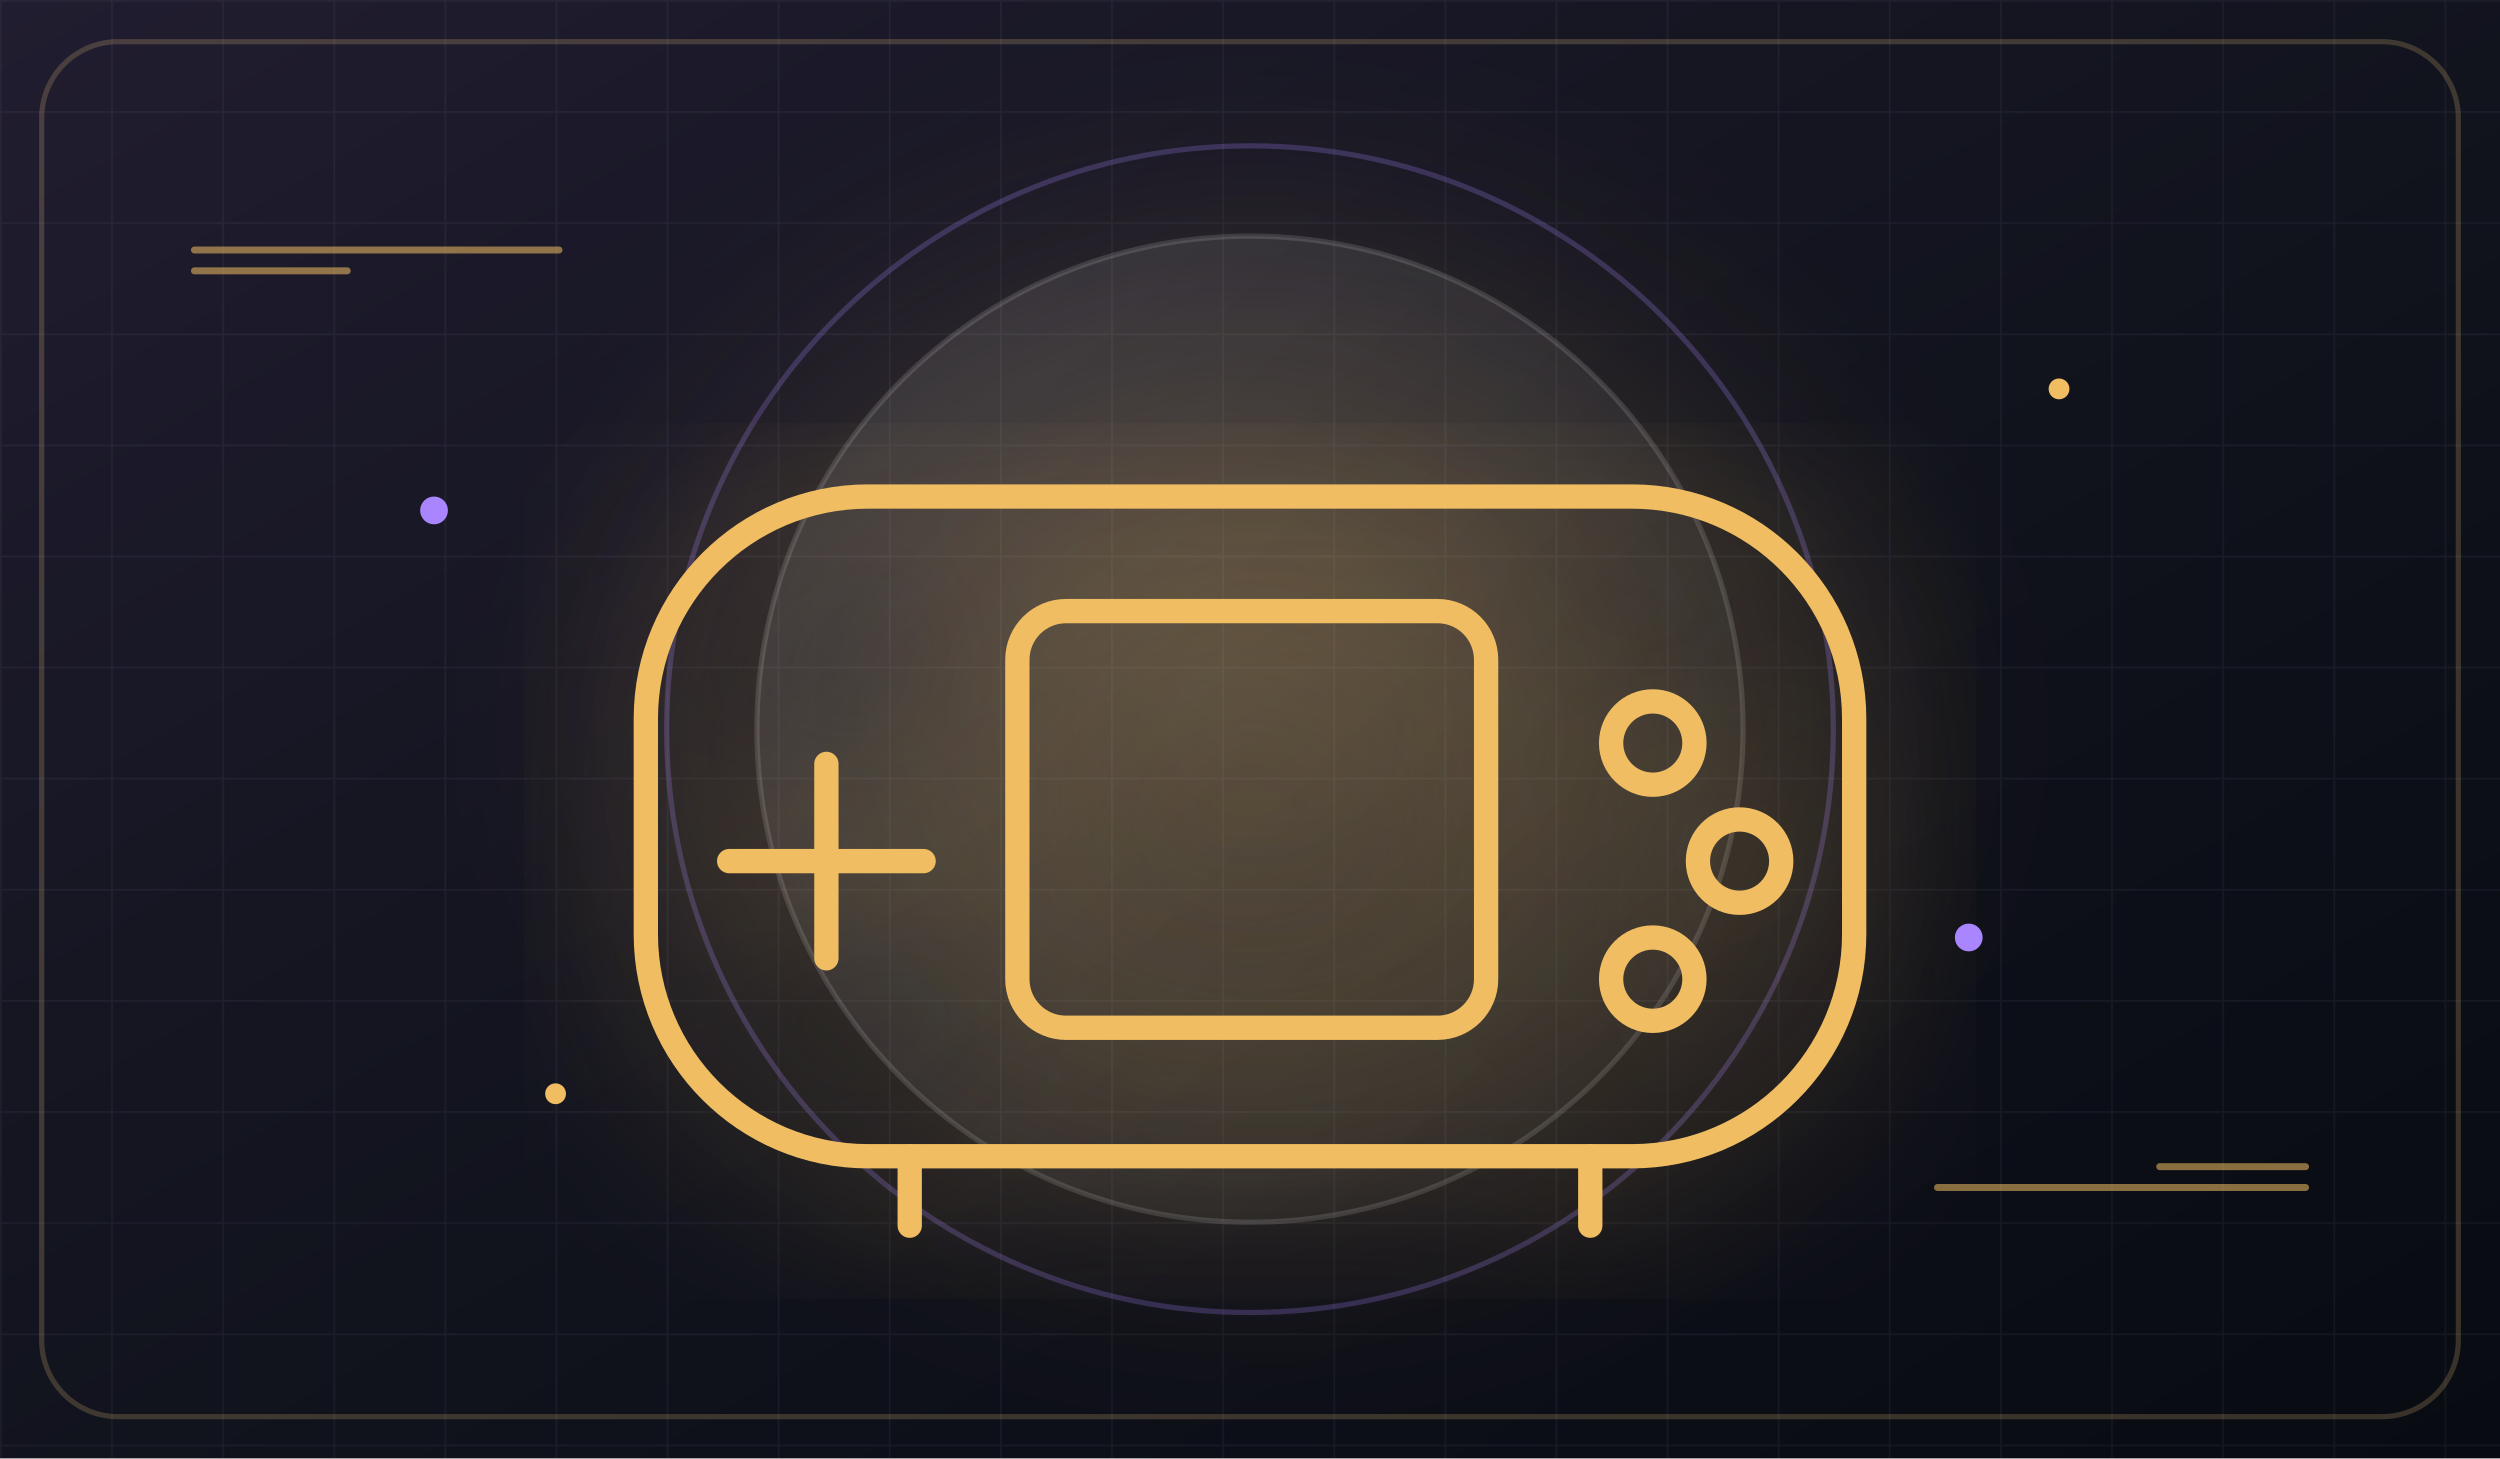
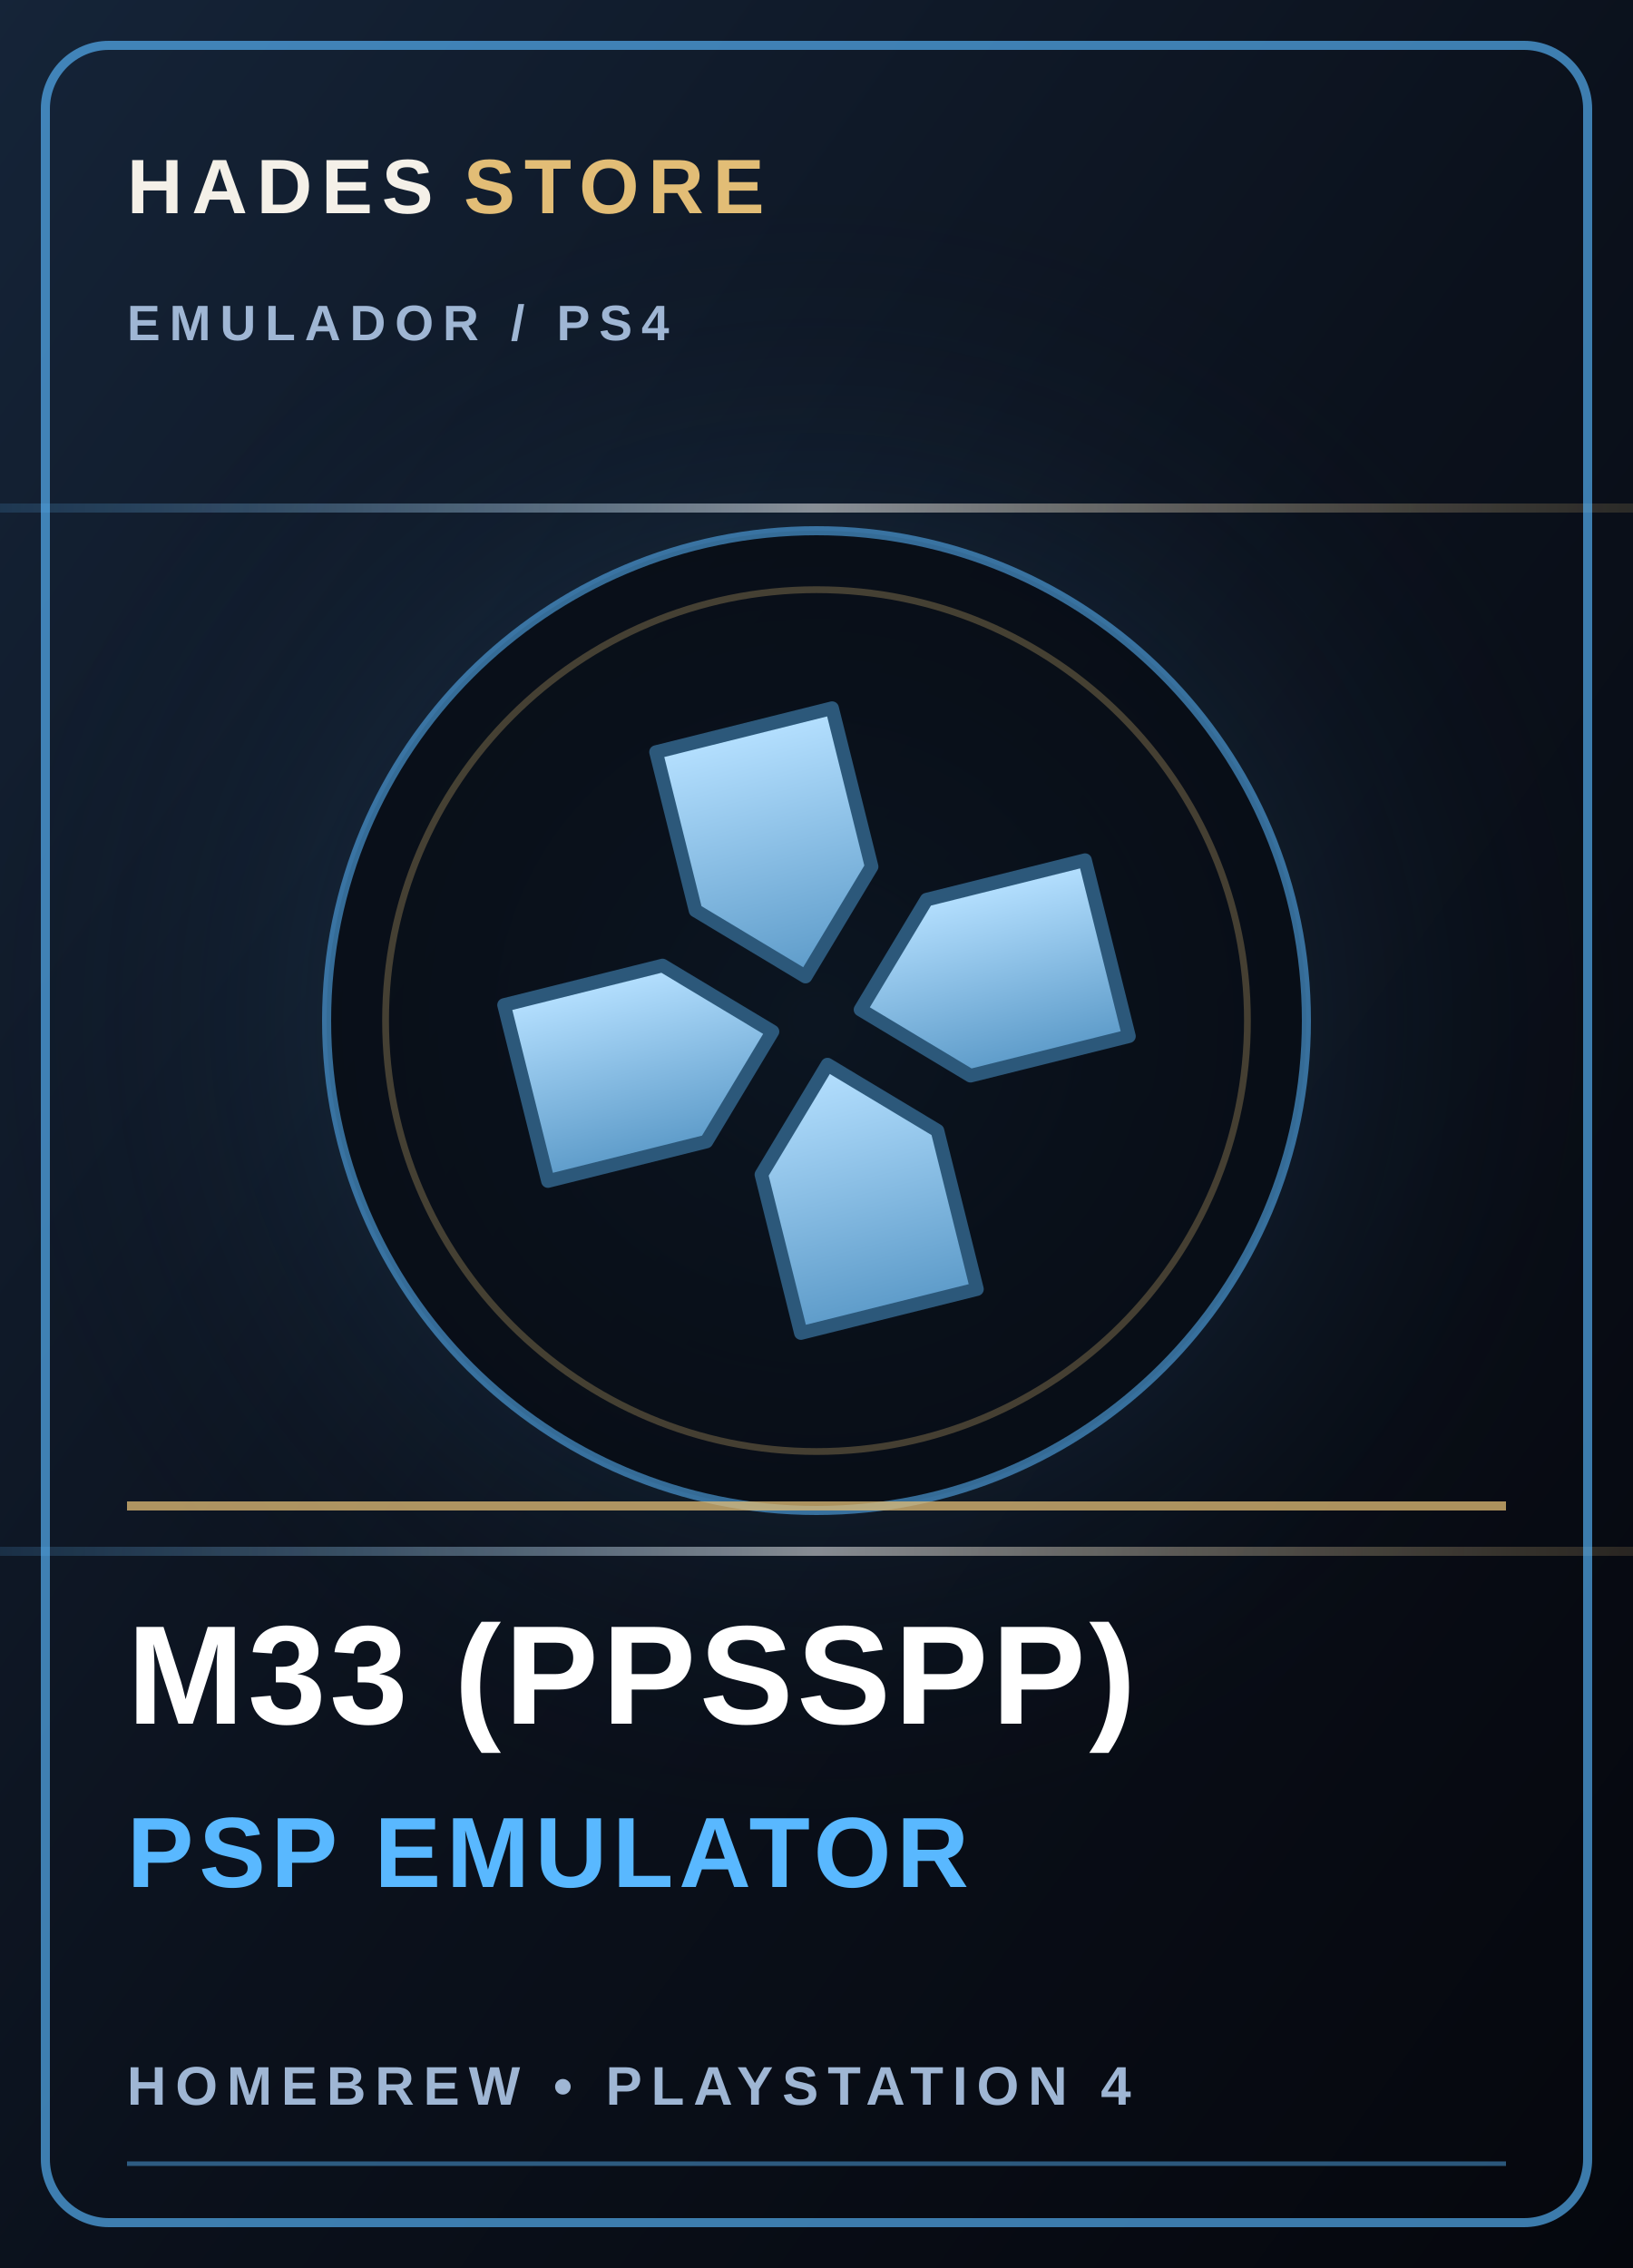
- <svg xmlns="http://www.w3.org/2000/svg" viewBox="0 0 720 420" role="img" aria-label="Ilustração estilizada HADES Store">
+ <svg xmlns="http://www.w3.org/2000/svg" viewBox="0 0 360 500" role="img" aria-labelledby="title desc">
  <defs>
-     <linearGradient id="bg" x1="0" y1="0" x2="1" y2="1">
-       <stop stop-color="#211d30" />
-       <stop offset=".52" stop-color="#11131d" />
-       <stop offset="1" stop-color="#090b12" />
+     <linearGradient id="bg-ppsspp" x1="0" y1="0" x2="1" y2="1">
+       <stop stop-color="#152438" />
+       <stop offset=".52" stop-color="#0b111c" />
+       <stop offset="1" stop-color="#05070d" />
    </linearGradient>
-     <radialGradient id="glow">
-       <stop stop-color="#f0bd62" stop-opacity=".32" />
-       <stop offset="1" stop-color="#f0bd62" stop-opacity="0" />
+     <radialGradient id="glow-ppsspp">
+       <stop stop-color="#59b8ff" stop-opacity=".35" />
+       <stop offset="1" stop-color="#05070d" stop-opacity="0" />
    </radialGradient>
-     <linearGradient id="glass" x1="0" y1="0" x2="1" y2="1">
-       <stop stop-color="#fff" stop-opacity=".1" />
-       <stop offset="1" stop-color="#fff" stop-opacity=".015" />
+     <linearGradient id="dpad-fill" x1="0" y1="0" x2="0" y2="1">
+       <stop offset="0%" stop-color="#b5e0ff" />
+       <stop offset="100%" stop-color="#5d9bc9" />
    </linearGradient>
-     <pattern id="grid" width="32" height="32" patternUnits="userSpaceOnUse">
-       <path d="M32 0H0v32" fill="none" stroke="#d9d5ec" stroke-opacity=".055" stroke-width="1" />
-     </pattern>
-     <filter id="soft">
-       <feGaussianBlur stdDeviation="24" />
-     </filter>
+     <linearGradient id="foil-ppsspp" x1="0" y1="0" x2="1" y2="0">
+       <stop stop-color="#59b8ff" stop-opacity=".15" />
+       <stop offset=".5" stop-color="#fff" stop-opacity=".5" />
+       <stop offset="1" stop-color="#e2bd76" stop-opacity=".15" />
+     </linearGradient>
  </defs>
-   <rect width="720" height="420" fill="url(#bg)" />
-   <rect width="720" height="420" fill="url(#grid)" />
-   <ellipse cx="360" cy="210" rx="205" ry="175" fill="url(#glow)" filter="url(#soft)" />
-   <circle cx="360" cy="210" r="168" fill="none" stroke="#a985ff" stroke-opacity=".24" stroke-width="1.5" />
-   <circle cx="360" cy="210" r="142" fill="url(#glass)" stroke="#fff" stroke-opacity=".13" stroke-width="1.5" />
-   <path d="M56 72h105M56 78h44M558 342h106M622 336h42" stroke="#f0bd62" stroke-opacity=".55" stroke-width="2" stroke-linecap="round" />
-   <g fill="none" stroke="#f0bd62" stroke-width="12" stroke-linecap="round" stroke-linejoin="round" filter="url(#soft)" opacity=".25">
-     <rect x="186" y="143" width="348" height="190" rx="64" />
-     <rect x="293" y="176" width="135" height="120" rx="14" />
-     <path d="M238 220v56m-28-28h56" />
-     <circle cx="476" cy="214" r="12" />
-     <circle cx="501" cy="248" r="12" />
-     <circle cx="476" cy="282" r="12" />
-     <path d="M262 333v20m196-20v20" />
+   <rect width="360" height="500" fill="url(#bg-ppsspp)" />
+   <circle cx="180" cy="225" r="185" fill="url(#glow-ppsspp)" />
+   <path d="M0 112h360M0 342h360" stroke="url(#foil-ppsspp)" stroke-width="2" />
+   <rect x="10" y="10" width="340" height="480" rx="14" fill="none" stroke="#59b8ff" stroke-opacity=".65" stroke-width="2" />
+   <text x="28" y="47" fill="#f4f0e8" font-family="Arial,sans-serif" font-size="17" font-weight="800" letter-spacing="2">HADES <tspan fill="#e2bd76">STORE</tspan>
+   </text>
+   <text x="28" y="75" fill="#9fb6d4" font-family="Arial,sans-serif" font-size="11" font-weight="700" letter-spacing="2">EMULADOR  /  PS4</text>
+   <circle cx="180" cy="225" r="108" fill="#080c14" fill-opacity=".85" stroke="#59b8ff" stroke-opacity=".55" stroke-width="2" />
+   <circle cx="180" cy="225" r="95" fill="none" stroke="#e2bd76" stroke-opacity=".28" stroke-width="1.5" />
+   <g transform="translate(180, 225) rotate(-14)">
+     <polygon points="-20,-66 20,-66 20,-30 0,-10 -20,-30" fill="url(#dpad-fill)" stroke="#2c587a" stroke-width="3" stroke-linejoin="round" />
+     <polygon points="-20,66 20,66 20,30 0,10 -20,30" fill="url(#dpad-fill)" stroke="#2c587a" stroke-width="3" stroke-linejoin="round" />
+     <polygon points="-66,-20 -66,20 -30,20 -10,0 -30,-20" fill="url(#dpad-fill)" stroke="#2c587a" stroke-width="3" stroke-linejoin="round" />
+     <polygon points="66,-20 66,20 30,20 10,0 30,-20" fill="url(#dpad-fill)" stroke="#2c587a" stroke-width="3" stroke-linejoin="round" />
  </g>
-   <g fill="none" stroke="#f0bd62" stroke-width="7" stroke-linecap="round" stroke-linejoin="round">
-     <rect x="186" y="143" width="348" height="190" rx="64" />
-     <rect x="293" y="176" width="135" height="120" rx="14" />
-     <path d="M238 220v56m-28-28h56" />
-     <circle cx="476" cy="214" r="12" />
-     <circle cx="501" cy="248" r="12" />
-     <circle cx="476" cy="282" r="12" />
-     <path d="M262 333v20m196-20v20" />
-   </g>
-   <circle cx="125" cy="147" r="4" fill="#a985ff" />
-   <circle cx="593" cy="112" r="3" fill="#f0bd62" />
-   <circle cx="567" cy="270" r="4" fill="#a985ff" />
-   <circle cx="160" cy="315" r="3" fill="#f0bd62" />
-   <rect x="12" y="12" width="696" height="396" rx="22" fill="none" stroke="#e2bd76" stroke-opacity=".22" stroke-width="1.5" />
+   <path d="M28 332h304" stroke="#e2bd76" stroke-opacity=".75" stroke-width="2" />
+   <text x="28" y="380" fill="#fff" font-family="Arial,sans-serif" font-size="31" font-weight="900" letter-spacing=".8">M33 (PPSSPP)</text>
+   <text x="28" y="416" fill="#59b8ff" font-family="Arial,sans-serif" font-size="22" font-weight="800" letter-spacing="1.2">PSP EMULATOR</text>
+   <text x="28" y="464" fill="#9fb6d4" font-family="Arial,sans-serif" font-size="12" font-weight="700" letter-spacing="2">HOMEBREW  •  PLAYSTATION 4</text>
+   <path d="M28 477h304" stroke="#59b8ff" stroke-opacity=".45" />
</svg>
